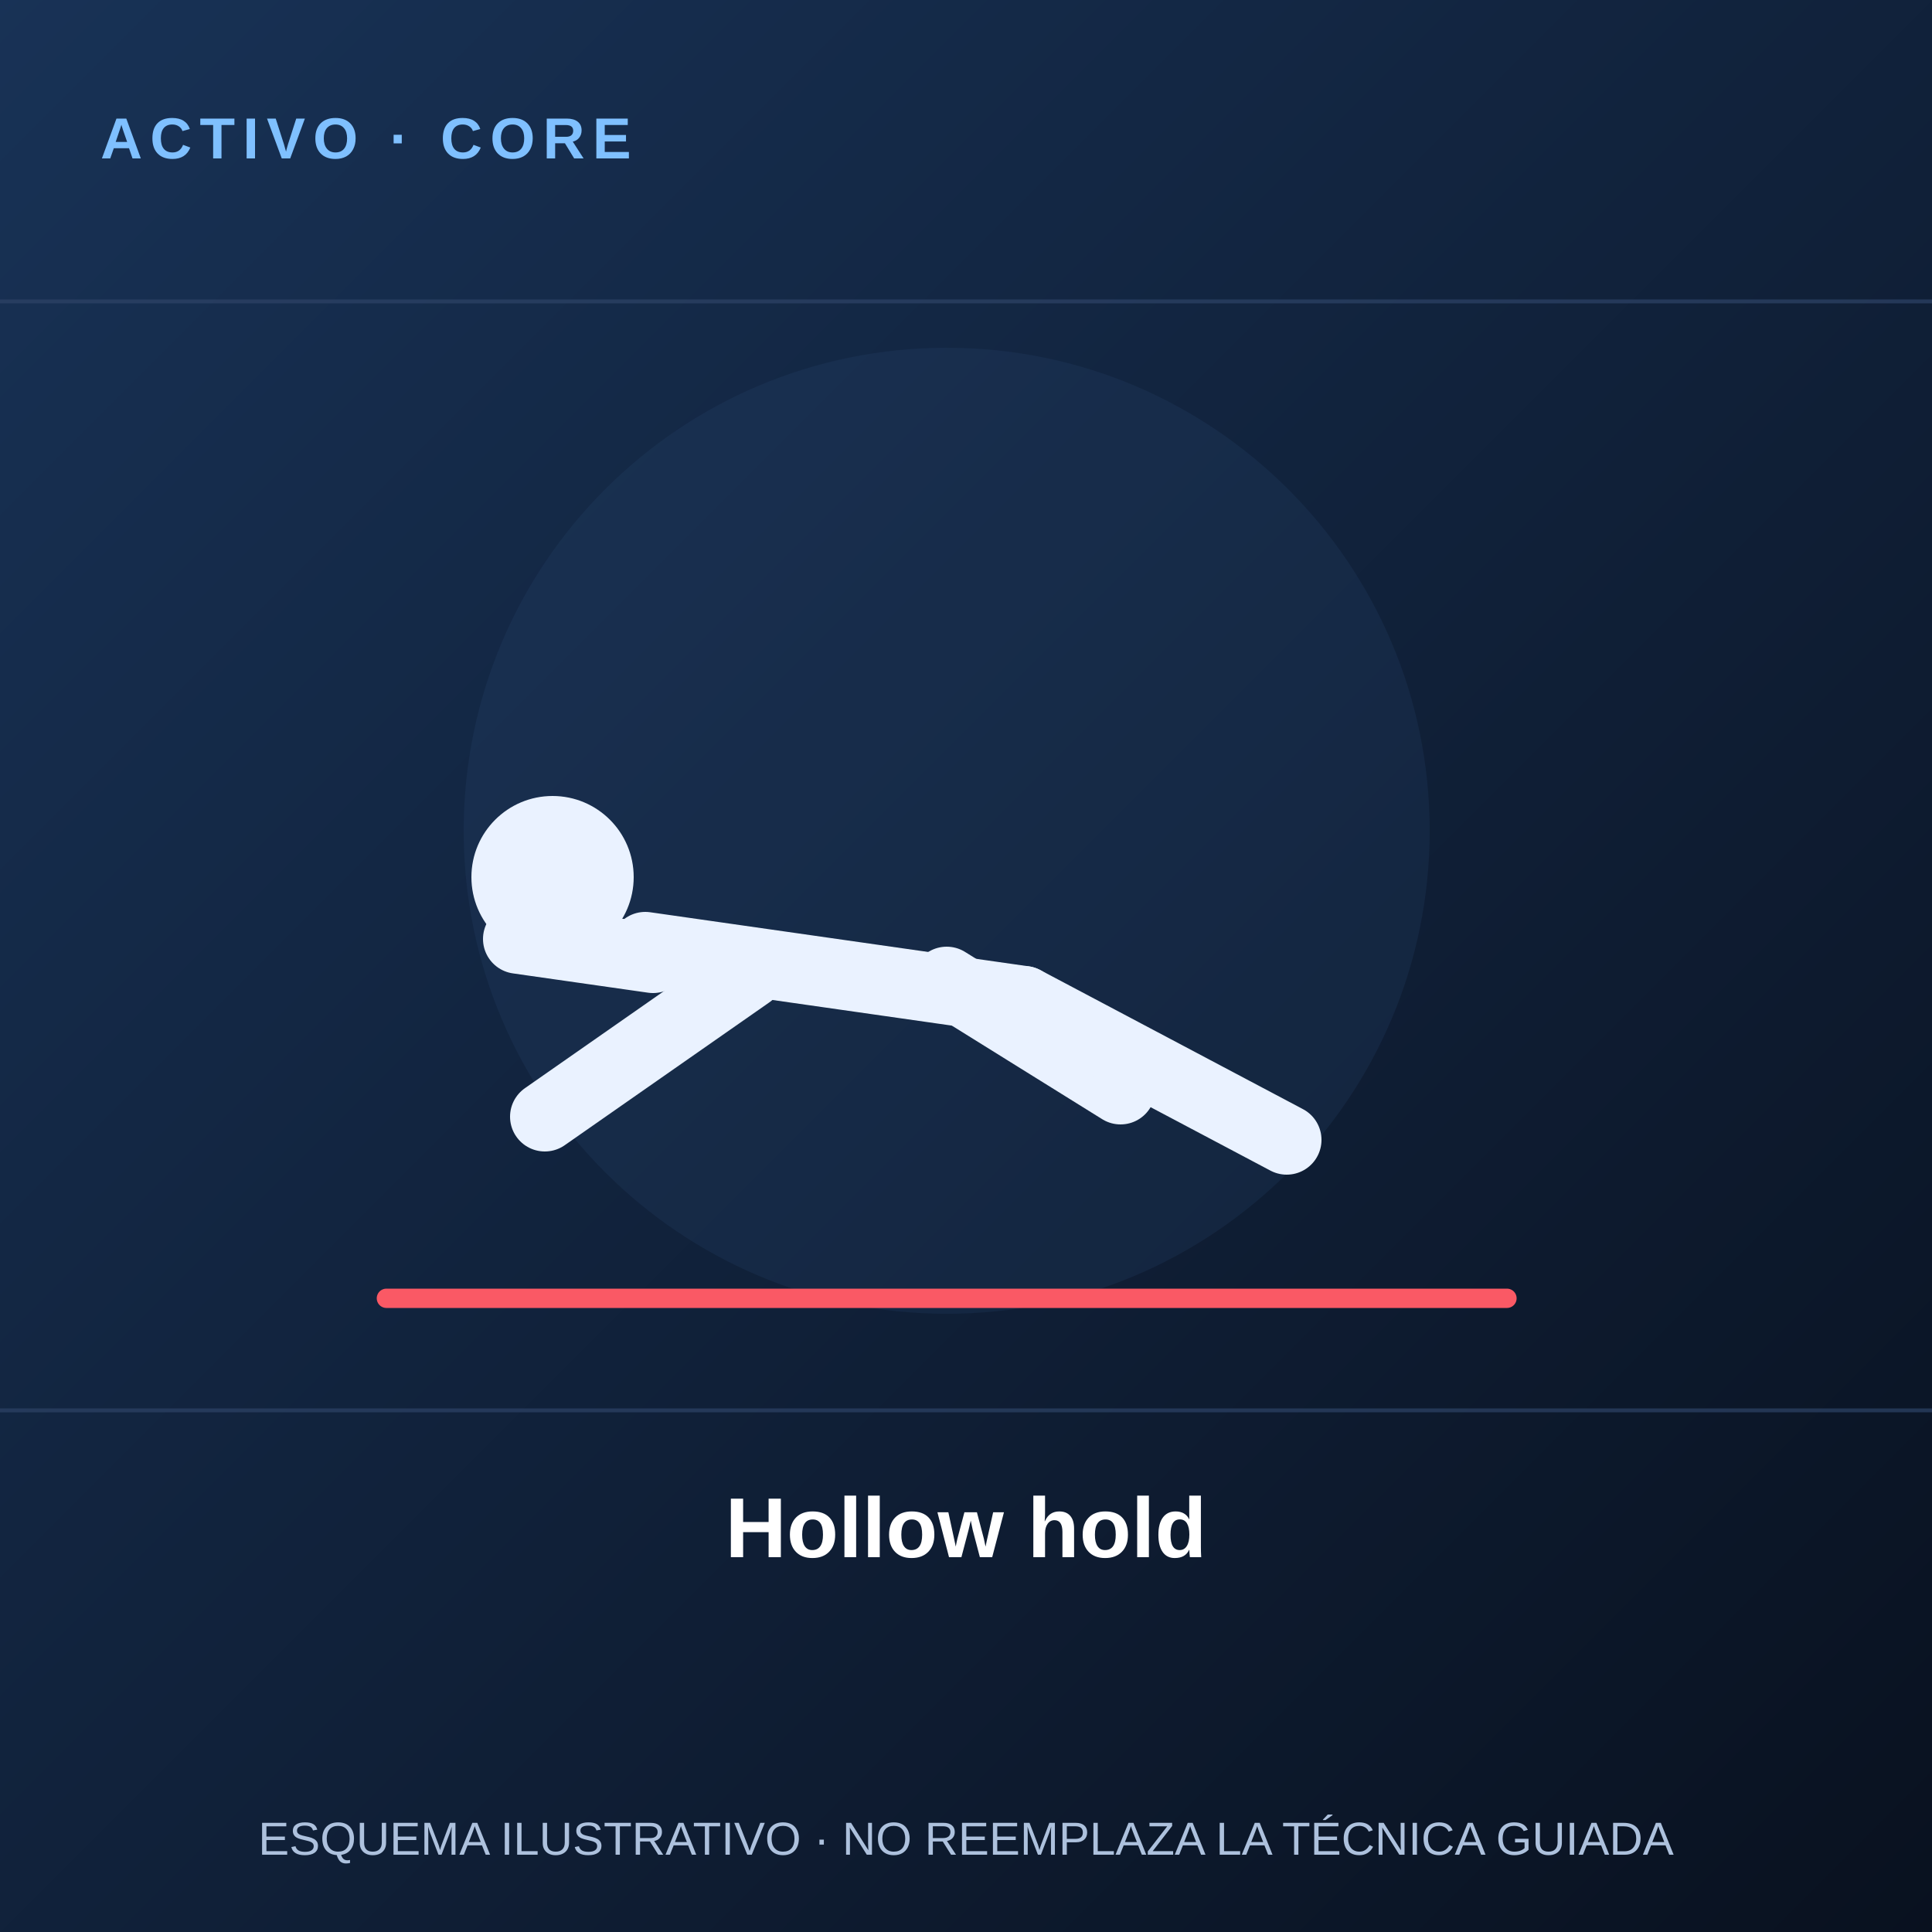
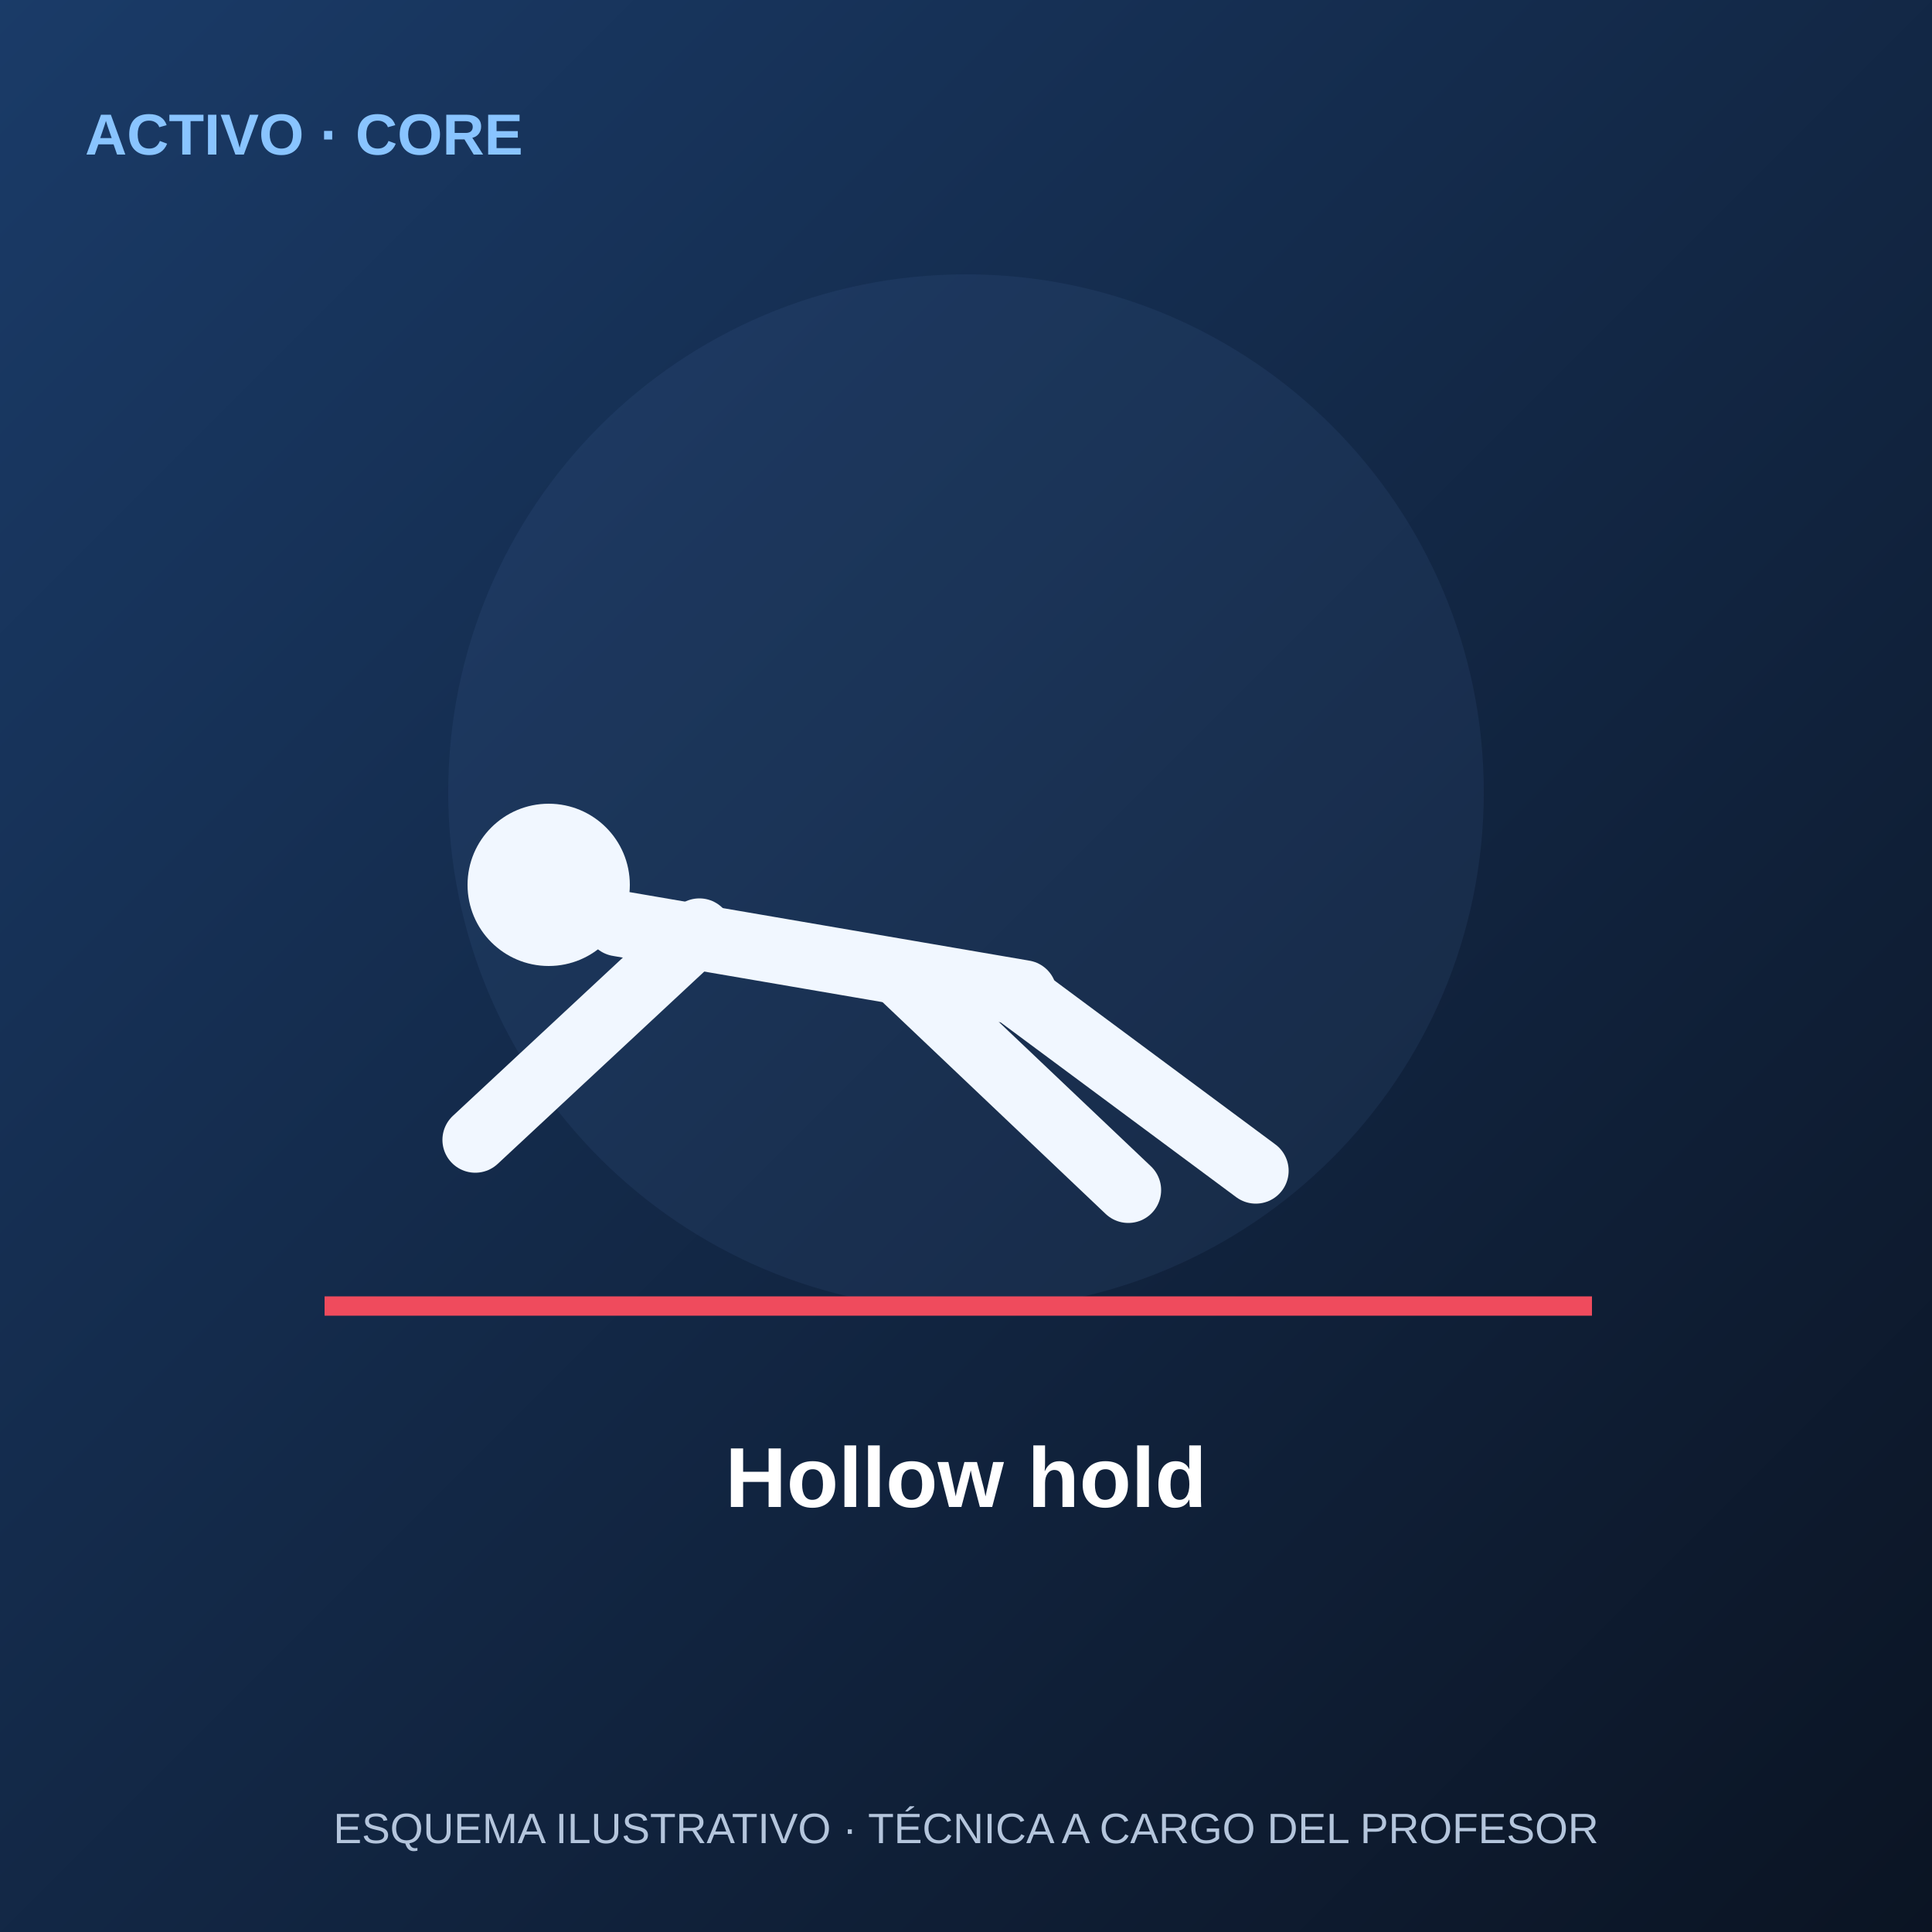
- <svg xmlns="http://www.w3.org/2000/svg" viewBox="0 0 500 500" width="500" height="500" role="img" aria-label="Ilustración esquemática: Hollow hold">
+ <svg xmlns="http://www.w3.org/2000/svg" width="500" height="500" viewBox="0 0 500 500" role="img" aria-label="Esquema de Hollow hold">
  <defs>
-     <linearGradient id="g" x1="0" y1="0" x2="1" y2="1">
-       <stop stop-color="#183256" />
-       <stop offset="1" stop-color="#09111f" />
+     <linearGradient id="a" x2="1" y2="1">
+       <stop stop-color="#1a3b68" />
+       <stop offset="1" stop-color="#0b1423" />
    </linearGradient>
  </defs>
-   <rect width="500" height="500" fill="url(#g)" />
-   <path d="M0 78H500 M0 365H500" stroke="#2d4367" opacity=".7" />
-   <circle cx="245" cy="215" r="125" fill="#2d4c7a" opacity=".18" />
-   <text x="26" y="41" fill="#7fc0ff" font-family="Arial,sans-serif" font-size="15" font-weight="700" letter-spacing="2">ACTIVO · CORE</text>
-   <path d="M100 336h290" stroke="#fa5965" stroke-width="5" stroke-linecap="round" />
-   <path d="M167 245 L265 259" fill="none" stroke="#eaf2ff" stroke-width="18" stroke-linecap="round" stroke-linejoin="round" />
-   <path d="M194 252 L141 289" fill="none" stroke="#eaf2ff" stroke-width="18" stroke-linecap="round" stroke-linejoin="round" />
-   <path d="M245 254 L290 282" fill="none" stroke="#eaf2ff" stroke-width="18" stroke-linecap="round" stroke-linejoin="round" />
-   <path d="M265 259 L333 295" fill="none" stroke="#eaf2ff" stroke-width="18" stroke-linecap="round" stroke-linejoin="round" />
-   <path d="M169 248 L134 243" fill="none" stroke="#eaf2ff" stroke-width="18" stroke-linecap="round" stroke-linejoin="round" />
-   <circle cx="143" cy="227" r="21" fill="#eaf2ff" />
-   <text x="250" y="403" font-family="Arial, sans-serif" font-size="22" font-weight="bold" text-anchor="middle" fill="white">Hollow hold</text>
-   <text x="250" y="480" text-anchor="middle" font-family="Arial,sans-serif" font-size="12" fill="#adc1dd">ESQUEMA ILUSTRATIVO · NO REEMPLAZA LA TÉCNICA GUIADA</text>
+   <rect width="500" height="500" fill="url(#a)" />
+   <circle cx="250" cy="205" r="134" fill="#5c80c3" opacity=".1" />
+   <text x="22" y="40" font-size="15" font-family="Arial,sans-serif" fill="#89c4ff" font-weight="bold">ACTIVO · CORE</text>
+   <path d="M84 338h328" stroke="#ef4b5d" stroke-width="5" />
+   <path d="M160 239 L265 257" stroke="#f1f7ff" stroke-width="17" stroke-linejoin="round" stroke-linecap="round" fill="none" />
+   <path d="M181 241 L123 295" stroke="#f1f7ff" stroke-width="17" stroke-linejoin="round" stroke-linecap="round" fill="none" />
+   <path d="M263 257 L325 303" stroke="#f1f7ff" stroke-width="17" stroke-linejoin="round" stroke-linecap="round" fill="none" />
+   <path d="M233 252 L292 308" stroke="#f1f7ff" stroke-width="17" stroke-linejoin="round" stroke-linecap="round" fill="none" />
+   <circle cx="142" cy="229" r="21" fill="#f1f7ff" />
+   <text x="250" y="390" fill="white" font-family="Arial,sans-serif" font-size="22" font-weight="bold" text-anchor="middle">Hollow hold</text>
+   <text x="250" y="477" text-anchor="middle" font-family="Arial,sans-serif" font-size="11" fill="#b4c5dc">ESQUEMA ILUSTRATIVO · TÉCNICA A CARGO DEL PROFESOR</text>
</svg>
